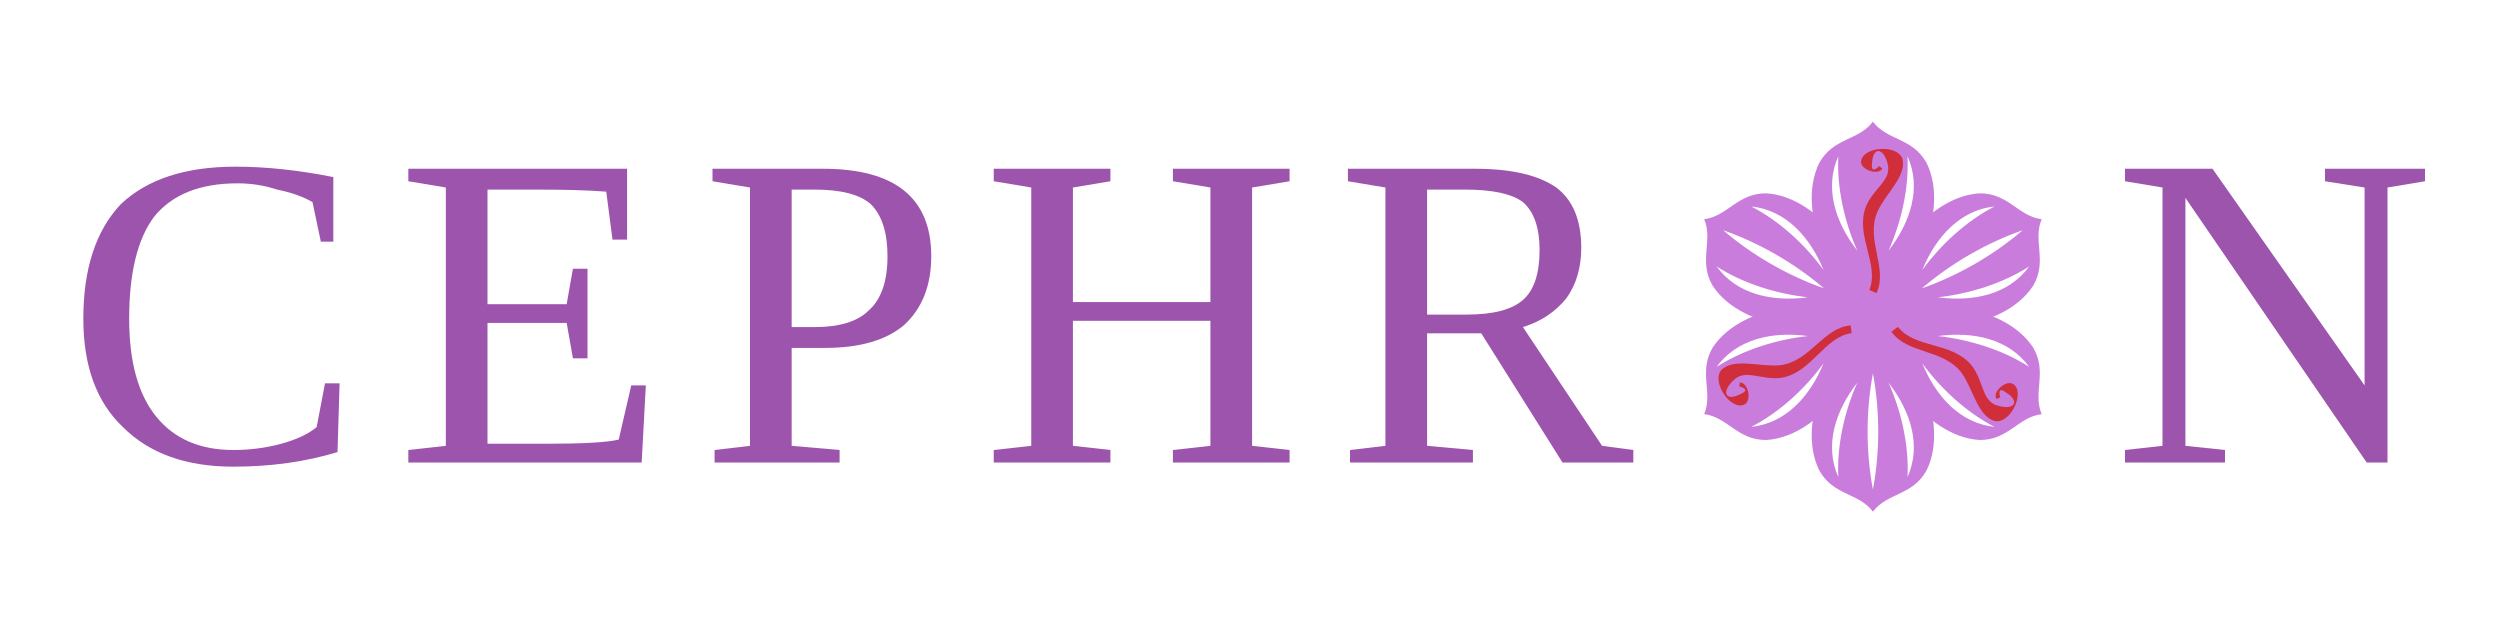
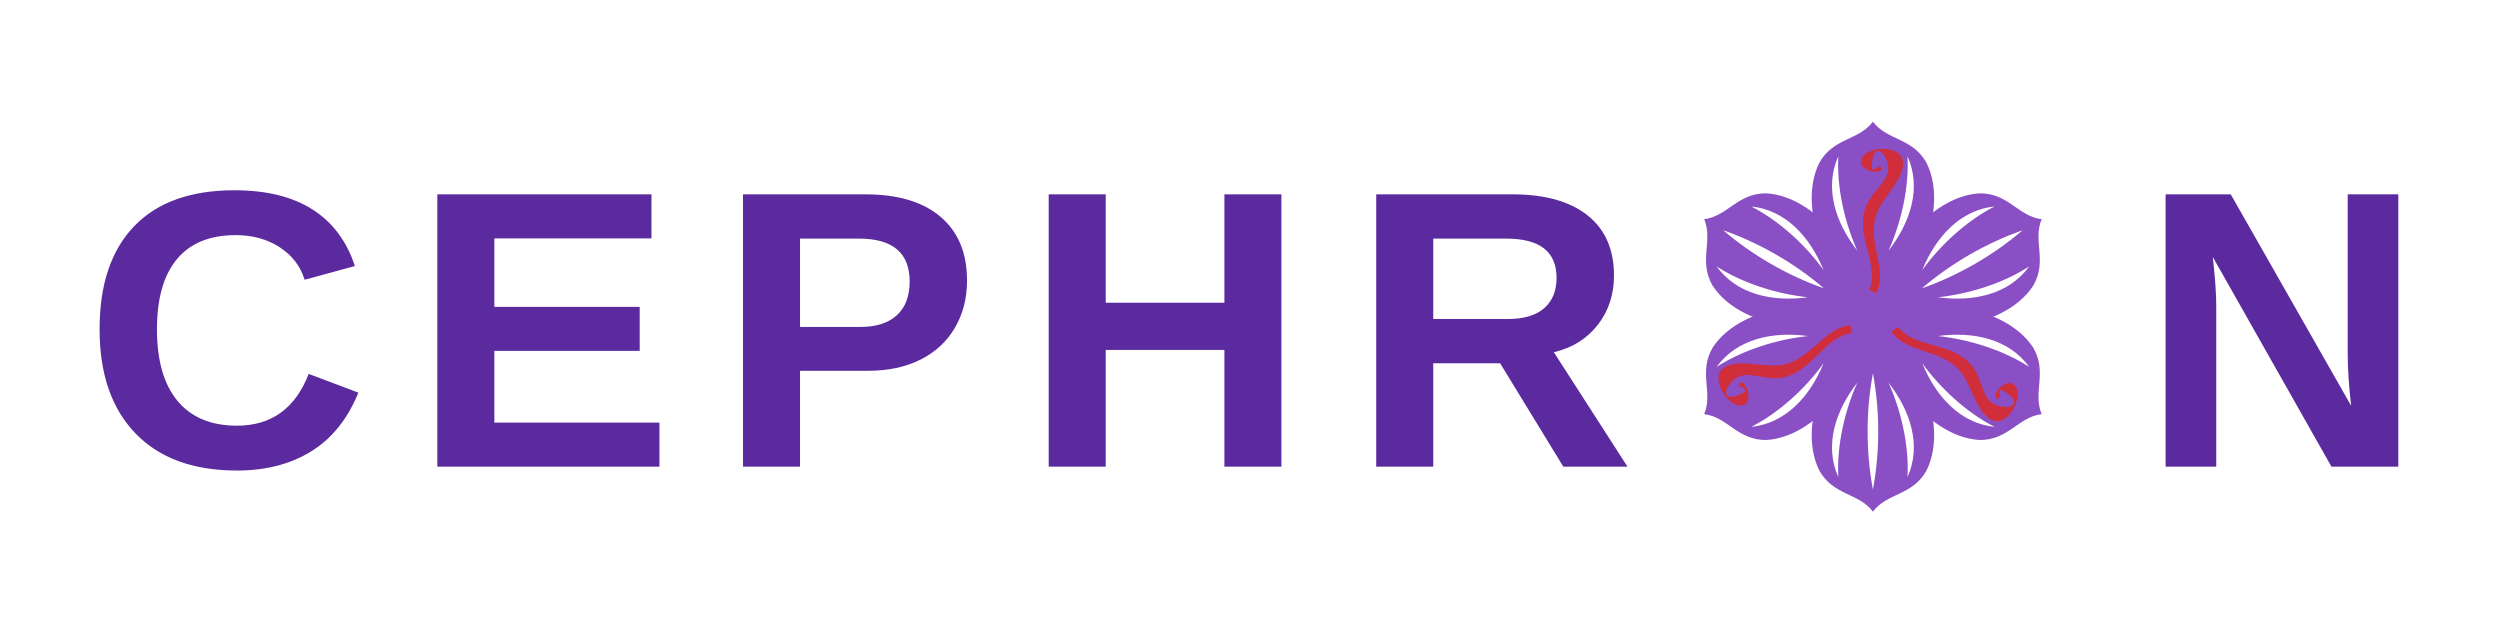
<svg xmlns="http://www.w3.org/2000/svg" viewBox="0 0 1200 300">
-   <g id="wordmark" fill="#9d54ad">
-     <path d="M112 224q-34 0-53-19q-19-18-19-52q0-36 18-55q19-18 55-18q22 0 47 5v31h-6l-4-19q-7-4-17-6q-9-3-19-3q-27 0-40 16q-12 16-12 49q0 31 13 47q13 16 37 16q12 0 23-3q11-3 17-8l4-21h7l-1 33q-23 7-50 7z" />
-     <path d="M196 216l18-2v-124l-18-3v-6h105v34h-7l-3-23q-12-1-34-1h-23v55h38l3-17h7v43h-7l-3-17h-38v58h28q27 0 35-2l6-26h7l-2 37h-112z" />
-     <path d="M426 123q0-17-8-25q-8-7-27-7h-11v66h11q18 0 26-8q9-8 9-26zM380 167v47l23 2v6h-60v-6l17-2v-124l-18-3v-6h53q52 0 52 42q0 21-13 33q-13 11-38 11z" />
-     <path d="M477 222v-6l18-2v-124l-18-3v-6h56v6l-18 3v55h66v-55l-18-3v-6h56v6l-18 3v124l18 2v6h-56v-6l18-2v-60h-66v60l18 2v6z" />
-     <path d="M685 160v54l22 2v6h-59v-6l17-2v-124l-18-3v-6h61q26 0 39 9q12 9 12 29q0 14-7 24q-8 10-21 14l38 57l15 2v6h-34l-39-62zM739 120q0-16-8-23q-8-6-28-6h-18v60h19q19 0 27-7q8-7 8-24z" />
-     <path d="M1135 90l-19-3v-6h48v6l-18 3v132h-10l-87-127v119l19 2v6h-48v-6l18-2v-124l-18-3v-6h42l73 104z" />
+   <g id="wordmark" fill="#5b2a9e" font-family="Arial, Helvetica, sans-serif" font-size="190" font-weight="700">
+     <text x="40" y="224" letter-spacing="20">CEPHR</text>
+     <text x="1164" y="224" text-anchor="end">N</text>
  </g>
  <g id="symbol">
-     <g id="petals" fill="#ca7cdd" fill-rule="evenodd">
+     <g id="petals" fill="#8a4fc4" fill-rule="evenodd">
      <path d="M899 152C880.9 139.9 861.3 102.2 873.3 78.1C880.1 66 892.2 67.5 899 58.4C905.8 67.5 917.9 66 924.7 78.1C936.7 102.2 917.1 139.9 899 152ZM891.5 120.3C880.9 106.7 875.6 90.1 882.4 75C881.6 90.1 885.4 106.7 891.5 120.3ZM906.5 120.3C917.1 106.7 922.4 90.1 915.6 75C916.4 90.1 912.6 106.7 906.5 120.3Z" />
      <path d="M899 152C900.4 130.3 923.3 94.4 950.2 92.8C964.1 92.7 968.8 103.9 980 105.2C975.6 115.6 982.9 125.3 975.9 137.2C961 159.8 918.5 161.6 899 152ZM922.7 129.6C929.2 113.7 940.9 100.8 957.4 99.1C943.9 106 931.4 117.6 922.7 129.6ZM930.2 142.7C947.3 145 964.3 141.3 974 127.9C961.3 136.1 945 141.1 930.2 142.7ZM922.5 138.4C936.5 126.4 953.5 116.6 970.9 110.5C956.9 122.5 939.9 132.3 922.5 138.4Z" />
      <path d="M899 152C918.5 142.4 961 144.2 975.9 166.8C982.9 178.7 975.6 188.4 980 198.8C968.8 200.1 964.1 211.3 950.2 211.2C923.3 209.6 900.4 173.7 899 152ZM930.2 161.3C947.3 159 964.3 162.7 974 176.1C961.3 167.9 945 162.9 930.2 161.3ZM922.7 174.4C929.2 190.3 940.9 203.2 957.4 204.9C943.9 198 931.4 186.4 922.7 174.4Z" />
      <path d="M899 152C917.1 164.1 936.7 201.8 924.7 225.9C917.9 238 905.8 236.5 899 245.6C892.2 236.5 880.1 238 873.3 225.9C861.3 201.8 880.9 164.1 899 152ZM906.5 183.7C917.1 197.3 922.4 213.9 915.6 229C916.4 213.9 912.6 197.3 906.5 183.7ZM891.5 183.7C880.9 197.3 875.6 213.9 882.4 229C881.6 213.9 885.4 197.3 891.5 183.7ZM899 179.2C902.4 197.3 902.4 216.9 899 235C895.6 216.9 895.6 197.3 899 179.2Z" />
      <path d="M899 152C897.6 173.7 874.7 209.6 847.8 211.2C833.9 211.3 829.2 200.1 818 198.8C822.4 188.4 815.1 178.7 822.1 166.8C837 144.2 879.5 142.4 899 152ZM875.3 174.4C868.8 190.3 857.1 203.2 840.6 204.9C854.1 198 866.6 186.4 875.3 174.4ZM867.8 161.3C850.7 159 833.7 162.7 824 176.1C836.7 167.9 853 162.9 867.8 161.3Z" />
      <path d="M899 152C879.5 161.6 837 159.8 822.1 137.2C815.1 125.3 822.4 115.6 818 105.2C829.2 103.9 833.9 92.7 847.8 92.8C874.7 94.4 897.6 130.3 899 152ZM867.8 142.7C850.7 145 833.7 141.3 824 127.9C836.7 136.1 853 141.1 867.8 142.7ZM875.3 129.6C868.8 113.7 857.1 100.8 840.6 99.1C854.1 106 866.6 117.6 875.3 129.6ZM875.5 138.4C858.1 132.3 841.1 122.5 827.1 110.5C844.5 116.6 861.5 126.4 875.5 138.4Z" />
    </g>
    <g id="threads" fill="#cf2e3a">
      <path d="M900.7 140.7C906.4 128.8 895.4 115.2 901.1 101.8C905 92.9 915.2 84.7 913.2 76.3C910.6 68.8 893 70.5 893.3 78.1C893.9 81.8 901.7 84.2 903.5 80.9L902 79.7C899.3 82.4 898.1 81.8 898.6 78.1C899 70.5 904 70.7 906 78.4C908.4 86.5 899 90.4 895.5 99.5C890.5 113.3 902.2 126.9 897.3 139.2Z" />
      <path d="M907.9 159.2C915.4 170 932.6 167.3 941.5 178.9C947.2 186.8 949.2 199.7 957.5 202.1C965.3 203.6 972.6 187.5 965.9 184.1C962.3 182.7 956.3 188.2 958.3 191.5L960.1 190.7C959.1 187 960.2 186.3 963.2 188.6C969.6 192.7 966.9 197 959.3 194.8C951 192.9 952.4 182.8 946.2 175.2C936.8 164 919.1 167.3 911 156.9Z" />
      <path d="M888.3 156.2C875.2 157.2 868.9 173.5 854.5 175.3C844.8 176.3 832.6 171.6 826.3 177.5C821.1 183.6 831.4 198 837.8 193.9C840.8 191.5 839 183.5 835.1 183.6L834.9 185.5C838.6 186.5 838.7 187.9 835.1 189.3C828.4 192.7 826.1 188.3 831.8 182.8C837.6 176.6 845.6 182.8 855.3 181.3C869.7 178.7 875.7 161.7 888.8 159.9Z" />
    </g>
  </g>
</svg>
